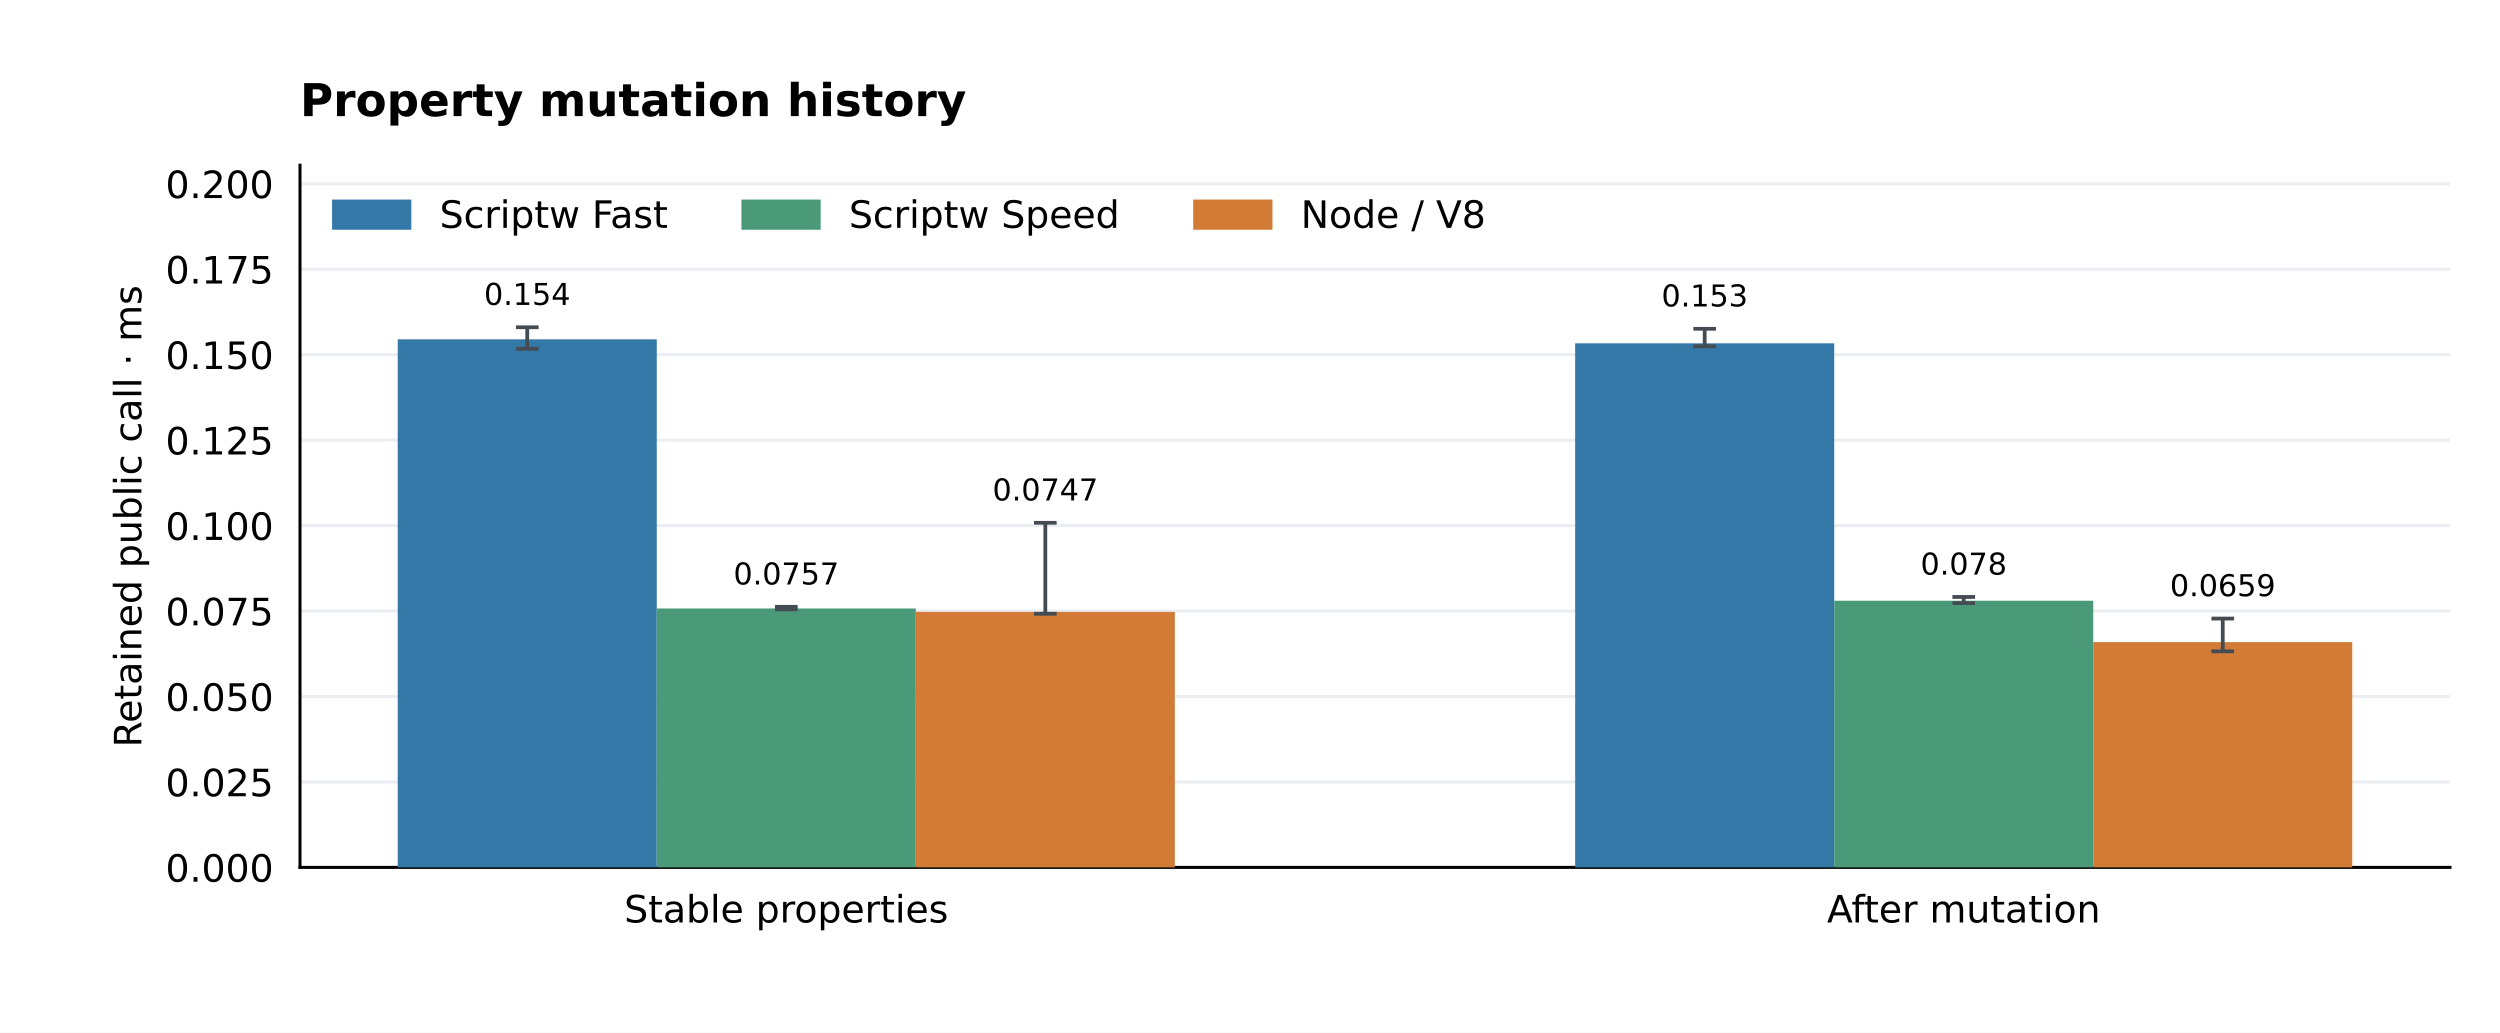
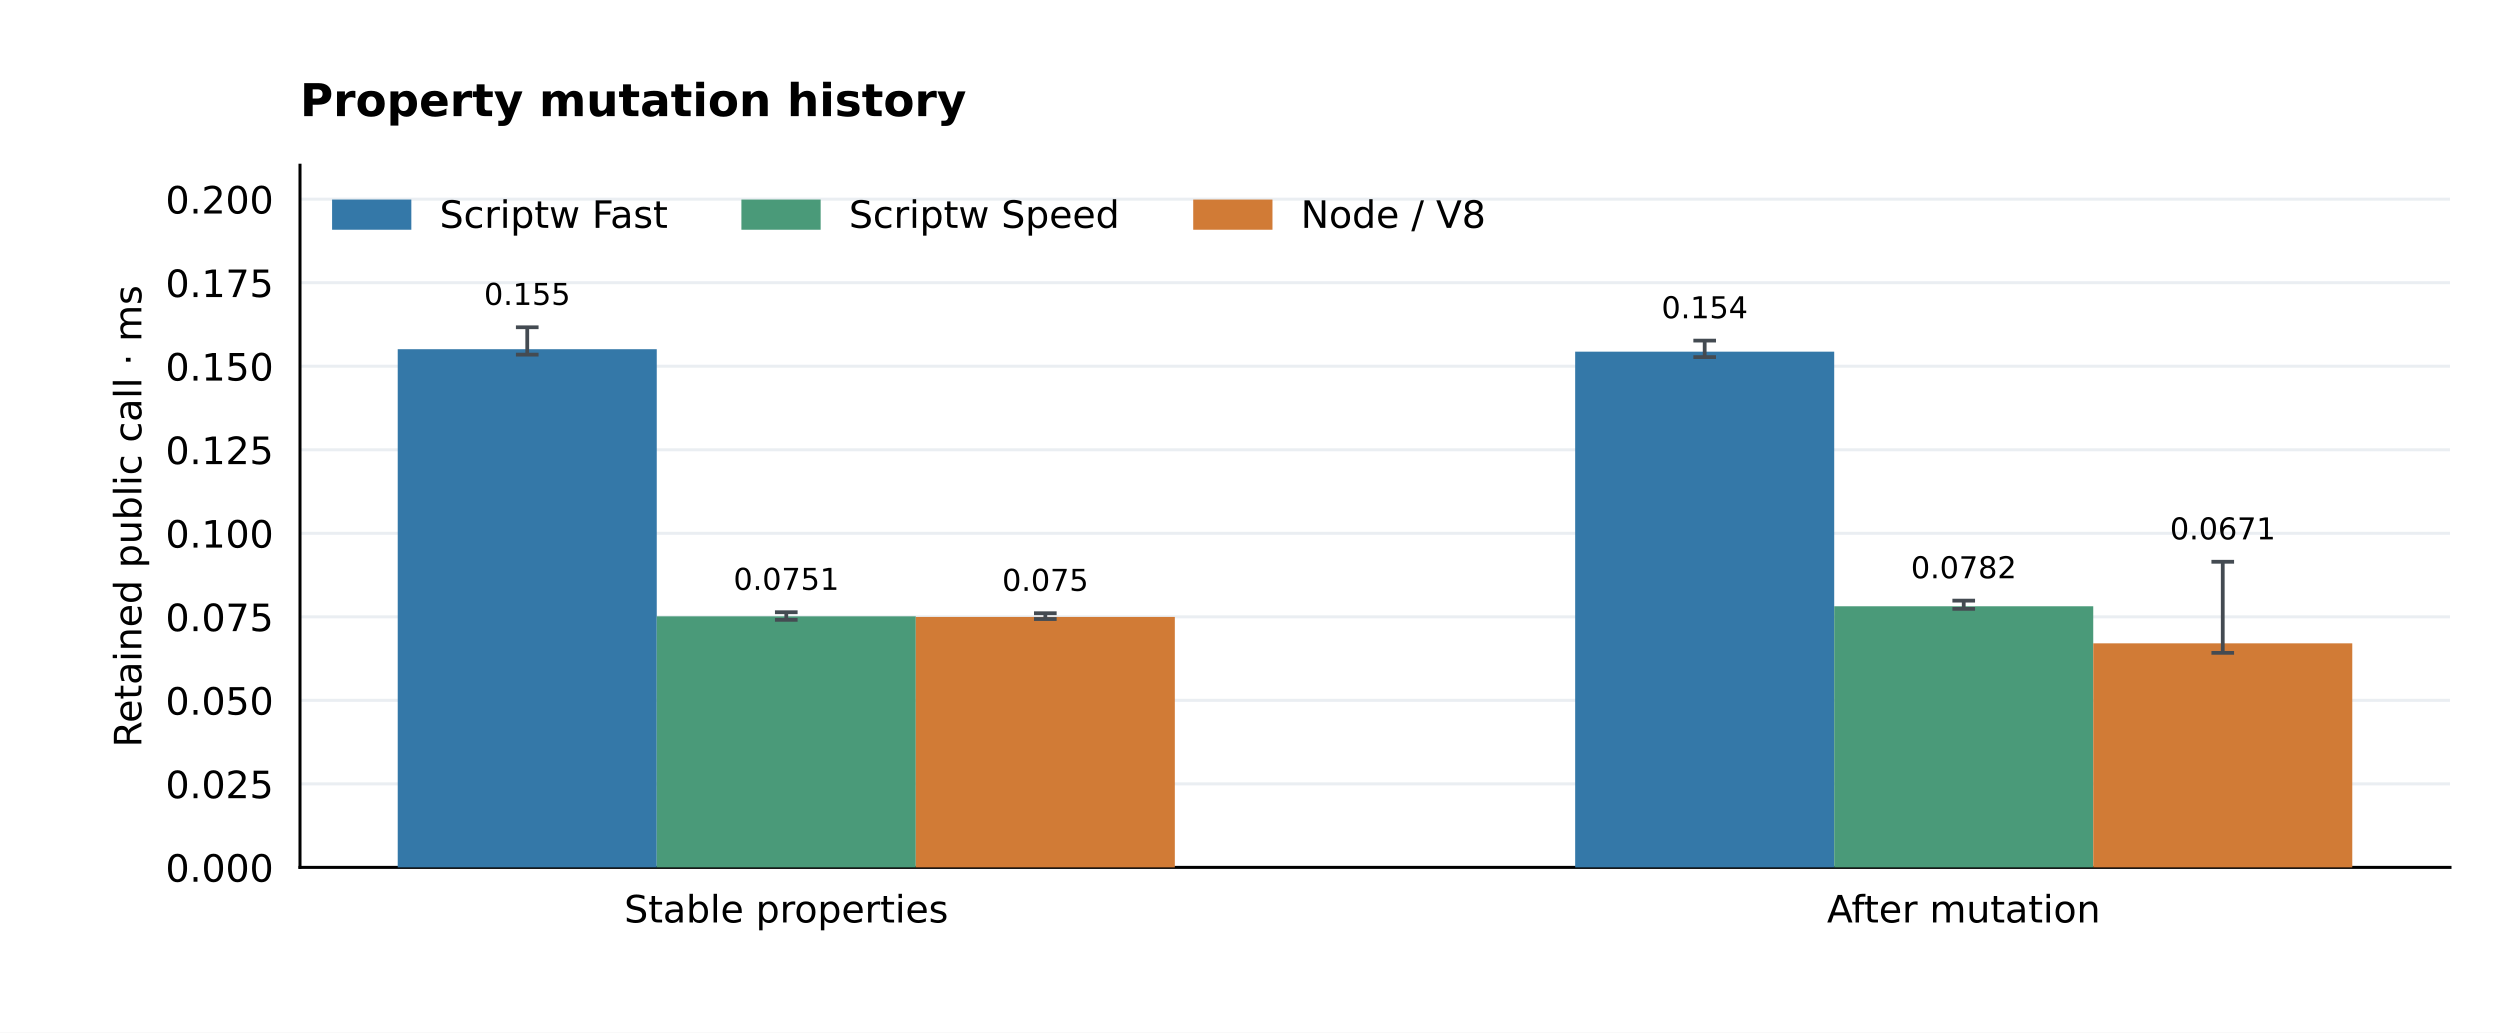
<svg xmlns="http://www.w3.org/2000/svg" xmlns:xlink="http://www.w3.org/1999/xlink" width="662.4pt" height="273.6pt" viewBox="0 0 662.4 273.6" version="1.1">
  <defs>
    <style type="text/css">*{stroke-linejoin: round; stroke-linecap: butt}</style>
  </defs>
  <g id="figure_1">
    <g id="patch_1">
      <path d="M 0 273.6 L 662.4 273.6 L 662.4 0 L 0 0 z " style="fill: #ffffff" />
    </g>
    <g id="axes_1">
      <g id="patch_2">
        <path d="M 79.488 229.824 L 649.152 229.824 L 649.152 43.776 L 79.488 43.776 z " style="fill: #ffffff" />
      </g>
      <g id="matplotlib.axis_1">
        <g id="xtick_1">
          <g id="line2d_1" />
          <g id="text_1">
            <text style="font-size: 10px; font-family: 'DejaVu Sans'; text-anchor: middle" x="208.333" y="244.422" transform="rotate(-0 208.3331 244.4224)">Stable properties</text>
          </g>
        </g>
        <g id="xtick_2">
          <g id="line2d_2" />
          <g id="text_2">
            <text style="font-size: 10px; font-family: 'DejaVu Sans'; text-anchor: middle" x="520.307" y="244.422" transform="rotate(-0 520.3069 244.4224)">After mutation</text>
          </g>
        </g>
      </g>
      <g id="matplotlib.axis_2">
        <g id="ytick_1">
          <g id="line2d_3">
            <path d="M 79.488 229.824 L 649.152 229.824 " clip-path="url(#p734627fd88)" style="fill: none; stroke: #eaeef2; stroke-width: 0.8; stroke-linecap: square" />
          </g>
          <g id="line2d_4" />
          <g id="text_3">
            <text style="font-size: 10px; font-family: 'DejaVu Sans'; text-anchor: end" x="72.488" y="233.623" transform="rotate(-0 72.488 233.6228)">0.000</text>
          </g>
        </g>
        <g id="ytick_2">
          <g id="line2d_5">
-             <path d="M 79.488 207.182 L 649.152 207.182 " clip-path="url(#p734627fd88)" style="fill: none; stroke: #eaeef2; stroke-width: 0.8; stroke-linecap: square" />
+             <path d="M 79.488 207.693 L 649.152 207.693 " clip-path="url(#p734627fd88)" style="fill: none; stroke: #eaeef2; stroke-width: 0.8; stroke-linecap: square" />
          </g>
          <g id="line2d_6" />
          <g id="text_4">
-             <text style="font-size: 10px; font-family: 'DejaVu Sans'; text-anchor: end" x="72.488" y="210.981" transform="rotate(-0 72.488 210.9811)">0.025</text>
+             <text style="font-size: 10px; font-family: 'DejaVu Sans'; text-anchor: end" x="72.488" y="211.492" transform="rotate(-0 72.488 211.4919)">0.025</text>
          </g>
        </g>
        <g id="ytick_3">
          <g id="line2d_7">
-             <path d="M 79.488 184.541 L 649.152 184.541 " clip-path="url(#p734627fd88)" style="fill: none; stroke: #eaeef2; stroke-width: 0.8; stroke-linecap: square" />
+             <path d="M 79.488 185.562 L 649.152 185.562 " clip-path="url(#p734627fd88)" style="fill: none; stroke: #eaeef2; stroke-width: 0.8; stroke-linecap: square" />
          </g>
          <g id="line2d_8" />
          <g id="text_5">
-             <text style="font-size: 10px; font-family: 'DejaVu Sans'; text-anchor: end" x="72.488" y="188.339" transform="rotate(-0 72.488 188.3394)">0.050</text>
+             <text style="font-size: 10px; font-family: 'DejaVu Sans'; text-anchor: end" x="72.488" y="189.361" transform="rotate(-0 72.488 189.3609)">0.050</text>
          </g>
        </g>
        <g id="ytick_4">
          <g id="line2d_9">
-             <path d="M 79.488 161.899 L 649.152 161.899 " clip-path="url(#p734627fd88)" style="fill: none; stroke: #eaeef2; stroke-width: 0.8; stroke-linecap: square" />
+             <path d="M 79.488 163.431 L 649.152 163.431 " clip-path="url(#p734627fd88)" style="fill: none; stroke: #eaeef2; stroke-width: 0.8; stroke-linecap: square" />
          </g>
          <g id="line2d_10" />
          <g id="text_6">
-             <text style="font-size: 10px; font-family: 'DejaVu Sans'; text-anchor: end" x="72.488" y="165.698" transform="rotate(-0 72.488 165.6976)">0.075</text>
+             <text style="font-size: 10px; font-family: 'DejaVu Sans'; text-anchor: end" x="72.488" y="167.23" transform="rotate(-0 72.488 167.2299)">0.075</text>
          </g>
        </g>
        <g id="ytick_5">
          <g id="line2d_11">
-             <path d="M 79.488 139.257 L 649.152 139.257 " clip-path="url(#p734627fd88)" style="fill: none; stroke: #eaeef2; stroke-width: 0.8; stroke-linecap: square" />
+             <path d="M 79.488 141.3 L 649.152 141.3 " clip-path="url(#p734627fd88)" style="fill: none; stroke: #eaeef2; stroke-width: 0.8; stroke-linecap: square" />
          </g>
          <g id="line2d_12" />
          <g id="text_7">
-             <text style="font-size: 10px; font-family: 'DejaVu Sans'; text-anchor: end" x="72.488" y="143.056" transform="rotate(-0 72.488 143.0559)">0.100</text>
+             <text style="font-size: 10px; font-family: 'DejaVu Sans'; text-anchor: end" x="72.488" y="145.099" transform="rotate(-0 72.488 145.099)">0.100</text>
          </g>
        </g>
        <g id="ytick_6">
          <g id="line2d_13">
-             <path d="M 79.488 116.615 L 649.152 116.615 " clip-path="url(#p734627fd88)" style="fill: none; stroke: #eaeef2; stroke-width: 0.8; stroke-linecap: square" />
+             <path d="M 79.488 119.169 L 649.152 119.169 " clip-path="url(#p734627fd88)" style="fill: none; stroke: #eaeef2; stroke-width: 0.8; stroke-linecap: square" />
          </g>
          <g id="line2d_14" />
          <g id="text_8">
-             <text style="font-size: 10px; font-family: 'DejaVu Sans'; text-anchor: end" x="72.488" y="120.414" transform="rotate(-0 72.488 120.4142)">0.125</text>
+             <text style="font-size: 10px; font-family: 'DejaVu Sans'; text-anchor: end" x="72.488" y="122.968" transform="rotate(-0 72.488 122.968)">0.125</text>
          </g>
        </g>
        <g id="ytick_7">
          <g id="line2d_15">
-             <path d="M 79.488 93.974 L 649.152 93.974 " clip-path="url(#p734627fd88)" style="fill: none; stroke: #eaeef2; stroke-width: 0.8; stroke-linecap: square" />
+             <path d="M 79.488 97.038 L 649.152 97.038 " clip-path="url(#p734627fd88)" style="fill: none; stroke: #eaeef2; stroke-width: 0.8; stroke-linecap: square" />
          </g>
          <g id="line2d_16" />
          <g id="text_9">
-             <text style="font-size: 10px; font-family: 'DejaVu Sans'; text-anchor: end" x="72.488" y="97.772" transform="rotate(-0 72.488 97.77245)">0.150</text>
+             <text style="font-size: 10px; font-family: 'DejaVu Sans'; text-anchor: end" x="72.488" y="100.837" transform="rotate(-0 72.488 100.8371)">0.150</text>
          </g>
        </g>
        <g id="ytick_8">
          <g id="line2d_17">
-             <path d="M 79.488 71.332 L 649.152 71.332 " clip-path="url(#p734627fd88)" style="fill: none; stroke: #eaeef2; stroke-width: 0.8; stroke-linecap: square" />
+             <path d="M 79.488 74.907 L 649.152 74.907 " clip-path="url(#p734627fd88)" style="fill: none; stroke: #eaeef2; stroke-width: 0.8; stroke-linecap: square" />
          </g>
          <g id="line2d_18" />
          <g id="text_10">
-             <text style="font-size: 10px; font-family: 'DejaVu Sans'; text-anchor: end" x="72.488" y="75.131" transform="rotate(-0 72.488 75.13072)">0.175</text>
+             <text style="font-size: 10px; font-family: 'DejaVu Sans'; text-anchor: end" x="72.488" y="78.706" transform="rotate(-0 72.488 78.7061)">0.175</text>
          </g>
        </g>
        <g id="ytick_9">
          <g id="line2d_19">
-             <path d="M 79.488 48.69 L 649.152 48.69 " clip-path="url(#p734627fd88)" style="fill: none; stroke: #eaeef2; stroke-width: 0.8; stroke-linecap: square" />
+             <path d="M 79.488 52.776 L 649.152 52.776 " clip-path="url(#p734627fd88)" style="fill: none; stroke: #eaeef2; stroke-width: 0.8; stroke-linecap: square" />
          </g>
          <g id="line2d_20" />
          <g id="text_11">
-             <text style="font-size: 10px; font-family: 'DejaVu Sans'; text-anchor: end" x="72.488" y="52.489" transform="rotate(-0 72.488 52.48899)">0.200</text>
+             <text style="font-size: 10px; font-family: 'DejaVu Sans'; text-anchor: end" x="72.488" y="56.575" transform="rotate(-0 72.488 56.57514)">0.200</text>
          </g>
        </g>
        <g id="text_12">
          <text style="font-size: 10px; font-family: 'DejaVu Sans'; text-anchor: middle" x="37.458" y="136.8" transform="rotate(-90 37.45753 136.8)">Retained public call · ms</text>
        </g>
      </g>
      <g id="patch_3">
        <path d="M 79.488 229.824 L 79.488 43.776 " style="fill: none; stroke: #000000; stroke-width: 0.8; stroke-linejoin: miter; stroke-linecap: square" />
      </g>
      <g id="patch_4">
        <path d="M 79.488 229.824 L 649.152 229.824 " style="fill: none; stroke: #000000; stroke-width: 0.8; stroke-linejoin: miter; stroke-linecap: square" />
      </g>
      <g id="patch_5">
-         <path d="M 105.382 229.824 L 174.016 229.824 L 174.016 89.909 L 105.382 89.909 z " clip-path="url(#p734627fd88)" style="fill: #3478a8" />
+         <path d="M 105.382 229.824 L 174.016 229.824 L 174.016 92.519 L 105.382 92.519 z " clip-path="url(#p734627fd88)" style="fill: #3478a8" />
      </g>
      <g id="text_13">
-         <text style="font-size: 8px; font-family: 'DejaVu Sans'; text-anchor: middle" x="139.699" y="80.788" transform="rotate(-0 139.6989 80.78828)">0.154</text>
+         <text style="font-size: 8px; font-family: 'DejaVu Sans'; text-anchor: middle" x="139.699" y="80.788" transform="rotate(-0 139.6989 80.78828)">0.155</text>
      </g>
      <g id="patch_6">
-         <path d="M 417.356 229.824 L 485.99 229.824 L 485.99 90.975 L 417.356 90.975 z " clip-path="url(#p734627fd88)" style="fill: #3478a8" />
+         <path d="M 417.356 229.824 L 485.99 229.824 L 485.99 93.176 L 417.356 93.176 z " clip-path="url(#p734627fd88)" style="fill: #3478a8" />
      </g>
      <g id="text_14">
-         <text style="font-size: 8px; font-family: 'DejaVu Sans'; text-anchor: middle" x="451.673" y="81.197" transform="rotate(-0 451.6726 81.19674)">0.153</text>
+         <text style="font-size: 8px; font-family: 'DejaVu Sans'; text-anchor: middle" x="451.673" y="84.327" transform="rotate(-0 451.6726 84.32658)">0.154</text>
      </g>
      <g id="patch_7">
-         <path d="M 174.016 229.824 L 242.65 229.824 L 242.65 161.22 L 174.016 161.22 z " clip-path="url(#p734627fd88)" style="fill: #4a9a79" />
+         <path d="M 174.016 229.824 L 242.65 229.824 L 242.65 163.309 L 174.016 163.309 z " clip-path="url(#p734627fd88)" style="fill: #4a9a79" />
      </g>
      <g id="text_15">
-         <text style="font-size: 8px; font-family: 'DejaVu Sans'; text-anchor: middle" x="208.333" y="154.867" transform="rotate(-0 208.3331 154.8675)">0.0757</text>
+         <text style="font-size: 8px; font-family: 'DejaVu Sans'; text-anchor: middle" x="208.333" y="156.292" transform="rotate(-0 208.3331 156.292)">0.0751</text>
      </g>
      <g id="patch_8">
-         <path d="M 485.99 229.824 L 554.624 229.824 L 554.624 159.17 L 485.99 159.17 z " clip-path="url(#p734627fd88)" style="fill: #4a9a79" />
+         <path d="M 485.99 229.824 L 554.624 229.824 L 554.624 160.635 L 485.99 160.635 z " clip-path="url(#p734627fd88)" style="fill: #4a9a79" />
      </g>
      <g id="text_16">
-         <text style="font-size: 8px; font-family: 'DejaVu Sans'; text-anchor: middle" x="520.307" y="152.255" transform="rotate(-0 520.3069 152.2546)">0.078</text>
+         <text style="font-size: 8px; font-family: 'DejaVu Sans'; text-anchor: middle" x="520.307" y="153.224" transform="rotate(-0 520.3069 153.2238)">0.0782</text>
      </g>
      <g id="patch_9">
-         <path d="M 242.65 229.824 L 311.284 229.824 L 311.284 162.128 L 242.65 162.128 z " clip-path="url(#p734627fd88)" style="fill: #d17b36" />
+         <path d="M 242.65 229.824 L 311.284 229.824 L 311.284 163.459 L 242.65 163.459 z " clip-path="url(#p734627fd88)" style="fill: #d17b36" />
      </g>
      <g id="text_17">
-         <text style="font-size: 8px; font-family: 'DejaVu Sans'; text-anchor: middle" x="276.967" y="132.6" transform="rotate(-0 276.9674 132.5998)">0.0747</text>
+         <text style="font-size: 8px; font-family: 'DejaVu Sans'; text-anchor: middle" x="276.967" y="156.558" transform="rotate(-0 276.9674 156.5585)">0.075</text>
      </g>
      <g id="patch_10">
-         <path d="M 554.624 229.824 L 623.258 229.824 L 623.258 170.131 L 554.624 170.131 z " clip-path="url(#p734627fd88)" style="fill: #d17b36" />
+         <path d="M 554.624 229.824 L 623.258 229.824 L 623.258 170.458 L 554.624 170.458 z " clip-path="url(#p734627fd88)" style="fill: #d17b36" />
      </g>
      <g id="text_18">
-         <text style="font-size: 8px; font-family: 'DejaVu Sans'; text-anchor: middle" x="588.941" y="157.971" transform="rotate(-0 588.9411 157.9712)">0.0659</text>
+         <text style="font-size: 8px; font-family: 'DejaVu Sans'; text-anchor: middle" x="588.941" y="142.926" transform="rotate(-0 588.9411 142.9258)">0.0671</text>
      </g>
      <g id="text_19">
        <text style="font-weight: 700; font-size: 12px; font-family: 'DejaVu Sans'; text-anchor: start" x="79.488" y="30.776" transform="rotate(-0 79.488 30.776)">Property mutation history</text>
      </g>
      <g id="LineCollection_1">
-         <path d="M 139.699 92.409 L 139.699 86.71 " clip-path="url(#p734627fd88)" style="fill: none; stroke: #444b52" />
+         <path d="M 139.699 93.966 L 139.699 86.71 " clip-path="url(#p734627fd88)" style="fill: none; stroke: #444b52" />
      </g>
      <g id="line2d_21">
        <defs>
          <path id="m65b1cacb22" d="M 3 0 L -3 -0 " style="stroke: #444b52" />
        </defs>
        <g clip-path="url(#p734627fd88)">
-           <use xlink:href="#m65b1cacb22" x="139.699" y="92.409" style="fill: #1f77b4; stroke: #444b52" />
+           <use xlink:href="#m65b1cacb22" x="139.699" y="93.966" style="fill: #1f77b4; stroke: #444b52" />
        </g>
      </g>
      <g id="line2d_22">
        <g clip-path="url(#p734627fd88)">
          <use xlink:href="#m65b1cacb22" x="139.699" y="86.71" style="fill: #1f77b4; stroke: #444b52" />
        </g>
      </g>
      <g id="LineCollection_2">
-         <path d="M 451.673 91.756 L 451.673 87.119 " clip-path="url(#p734627fd88)" style="fill: none; stroke: #444b52" />
+         <path d="M 451.673 94.622 L 451.673 90.248 " clip-path="url(#p734627fd88)" style="fill: none; stroke: #444b52" />
      </g>
      <g id="line2d_23">
        <g clip-path="url(#p734627fd88)">
-           <use xlink:href="#m65b1cacb22" x="451.673" y="91.756" style="fill: #1f77b4; stroke: #444b52" />
+           <use xlink:href="#m65b1cacb22" x="451.673" y="94.622" style="fill: #1f77b4; stroke: #444b52" />
        </g>
      </g>
      <g id="line2d_24">
        <g clip-path="url(#p734627fd88)">
-           <use xlink:href="#m65b1cacb22" x="451.673" y="87.119" style="fill: #1f77b4; stroke: #444b52" />
+           <use xlink:href="#m65b1cacb22" x="451.673" y="90.248" style="fill: #1f77b4; stroke: #444b52" />
        </g>
      </g>
      <g id="LineCollection_3">
-         <path d="M 208.333 161.461 L 208.333 160.789 " clip-path="url(#p734627fd88)" style="fill: none; stroke: #444b52" />
+         <path d="M 208.333 164.227 L 208.333 162.214 " clip-path="url(#p734627fd88)" style="fill: none; stroke: #444b52" />
      </g>
      <g id="line2d_25">
        <g clip-path="url(#p734627fd88)">
-           <use xlink:href="#m65b1cacb22" x="208.333" y="161.461" style="fill: #1f77b4; stroke: #444b52" />
+           <use xlink:href="#m65b1cacb22" x="208.333" y="164.227" style="fill: #1f77b4; stroke: #444b52" />
        </g>
      </g>
      <g id="line2d_26">
        <g clip-path="url(#p734627fd88)">
-           <use xlink:href="#m65b1cacb22" x="208.333" y="160.789" style="fill: #1f77b4; stroke: #444b52" />
+           <use xlink:href="#m65b1cacb22" x="208.333" y="162.214" style="fill: #1f77b4; stroke: #444b52" />
        </g>
      </g>
      <g id="LineCollection_4">
-         <path d="M 520.307 159.8 L 520.307 158.177 " clip-path="url(#p734627fd88)" style="fill: none; stroke: #444b52" />
+         <path d="M 520.307 161.326 L 520.307 159.146 " clip-path="url(#p734627fd88)" style="fill: none; stroke: #444b52" />
      </g>
      <g id="line2d_27">
        <g clip-path="url(#p734627fd88)">
-           <use xlink:href="#m65b1cacb22" x="520.307" y="159.8" style="fill: #1f77b4; stroke: #444b52" />
+           <use xlink:href="#m65b1cacb22" x="520.307" y="161.326" style="fill: #1f77b4; stroke: #444b52" />
        </g>
      </g>
      <g id="line2d_28">
        <g clip-path="url(#p734627fd88)">
-           <use xlink:href="#m65b1cacb22" x="520.307" y="158.177" style="fill: #1f77b4; stroke: #444b52" />
+           <use xlink:href="#m65b1cacb22" x="520.307" y="159.146" style="fill: #1f77b4; stroke: #444b52" />
        </g>
      </g>
      <g id="LineCollection_5">
-         <path d="M 276.967 162.622 L 276.967 138.522 " clip-path="url(#p734627fd88)" style="fill: none; stroke: #444b52" />
+         <path d="M 276.967 164.014 L 276.967 162.48 " clip-path="url(#p734627fd88)" style="fill: none; stroke: #444b52" />
      </g>
      <g id="line2d_29">
        <g clip-path="url(#p734627fd88)">
-           <use xlink:href="#m65b1cacb22" x="276.967" y="162.622" style="fill: #1f77b4; stroke: #444b52" />
+           <use xlink:href="#m65b1cacb22" x="276.967" y="164.014" style="fill: #1f77b4; stroke: #444b52" />
        </g>
      </g>
      <g id="line2d_30">
        <g clip-path="url(#p734627fd88)">
-           <use xlink:href="#m65b1cacb22" x="276.967" y="138.522" style="fill: #1f77b4; stroke: #444b52" />
+           <use xlink:href="#m65b1cacb22" x="276.967" y="162.48" style="fill: #1f77b4; stroke: #444b52" />
        </g>
      </g>
      <g id="LineCollection_6">
-         <path d="M 588.941 172.577 L 588.941 163.893 " clip-path="url(#p734627fd88)" style="fill: none; stroke: #444b52" />
+         <path d="M 588.941 172.981 L 588.941 148.848 " clip-path="url(#p734627fd88)" style="fill: none; stroke: #444b52" />
      </g>
      <g id="line2d_31">
        <g clip-path="url(#p734627fd88)">
-           <use xlink:href="#m65b1cacb22" x="588.941" y="172.577" style="fill: #1f77b4; stroke: #444b52" />
+           <use xlink:href="#m65b1cacb22" x="588.941" y="172.981" style="fill: #1f77b4; stroke: #444b52" />
        </g>
      </g>
      <g id="line2d_32">
        <g clip-path="url(#p734627fd88)">
-           <use xlink:href="#m65b1cacb22" x="588.941" y="163.893" style="fill: #1f77b4; stroke: #444b52" />
+           <use xlink:href="#m65b1cacb22" x="588.941" y="148.848" style="fill: #1f77b4; stroke: #444b52" />
        </g>
      </g>
      <g id="legend_1">
        <g id="patch_11">
          <path d="M 88.488 60.374 L 108.488 60.374 L 108.488 53.374 L 88.488 53.374 z " style="fill: #3478a8; stroke: #3478a8; stroke-linejoin: miter" />
        </g>
        <g id="text_20">
          <text style="font-size: 10px; font-family: 'DejaVu Sans'; text-anchor: start" x="116.488" y="60.374" transform="rotate(-0 116.488 60.37444)">Scriptw Fast</text>
        </g>
        <g id="patch_12">
          <path d="M 196.941 60.374 L 216.941 60.374 L 216.941 53.374 L 196.941 53.374 z " style="fill: #4a9a79; stroke: #4a9a79; stroke-linejoin: miter" />
        </g>
        <g id="text_21">
          <text style="font-size: 10px; font-family: 'DejaVu Sans'; text-anchor: start" x="224.941" y="60.374" transform="rotate(-0 224.9411 60.37444)">Scriptw Speed</text>
        </g>
        <g id="patch_13">
          <path d="M 316.654 60.374 L 336.654 60.374 L 336.654 53.374 L 316.654 53.374 z " style="fill: #d17b36; stroke: #d17b36; stroke-linejoin: miter" />
        </g>
        <g id="text_22">
          <text style="font-size: 10px; font-family: 'DejaVu Sans'; text-anchor: start" x="344.654" y="60.374" transform="rotate(-0 344.6536 60.37444)">Node / V8</text>
        </g>
      </g>
    </g>
  </g>
  <defs>
    <clipPath id="p734627fd88">
      <rect x="79.488" y="43.776" width="569.664" height="186.048" />
    </clipPath>
  </defs>
</svg>
